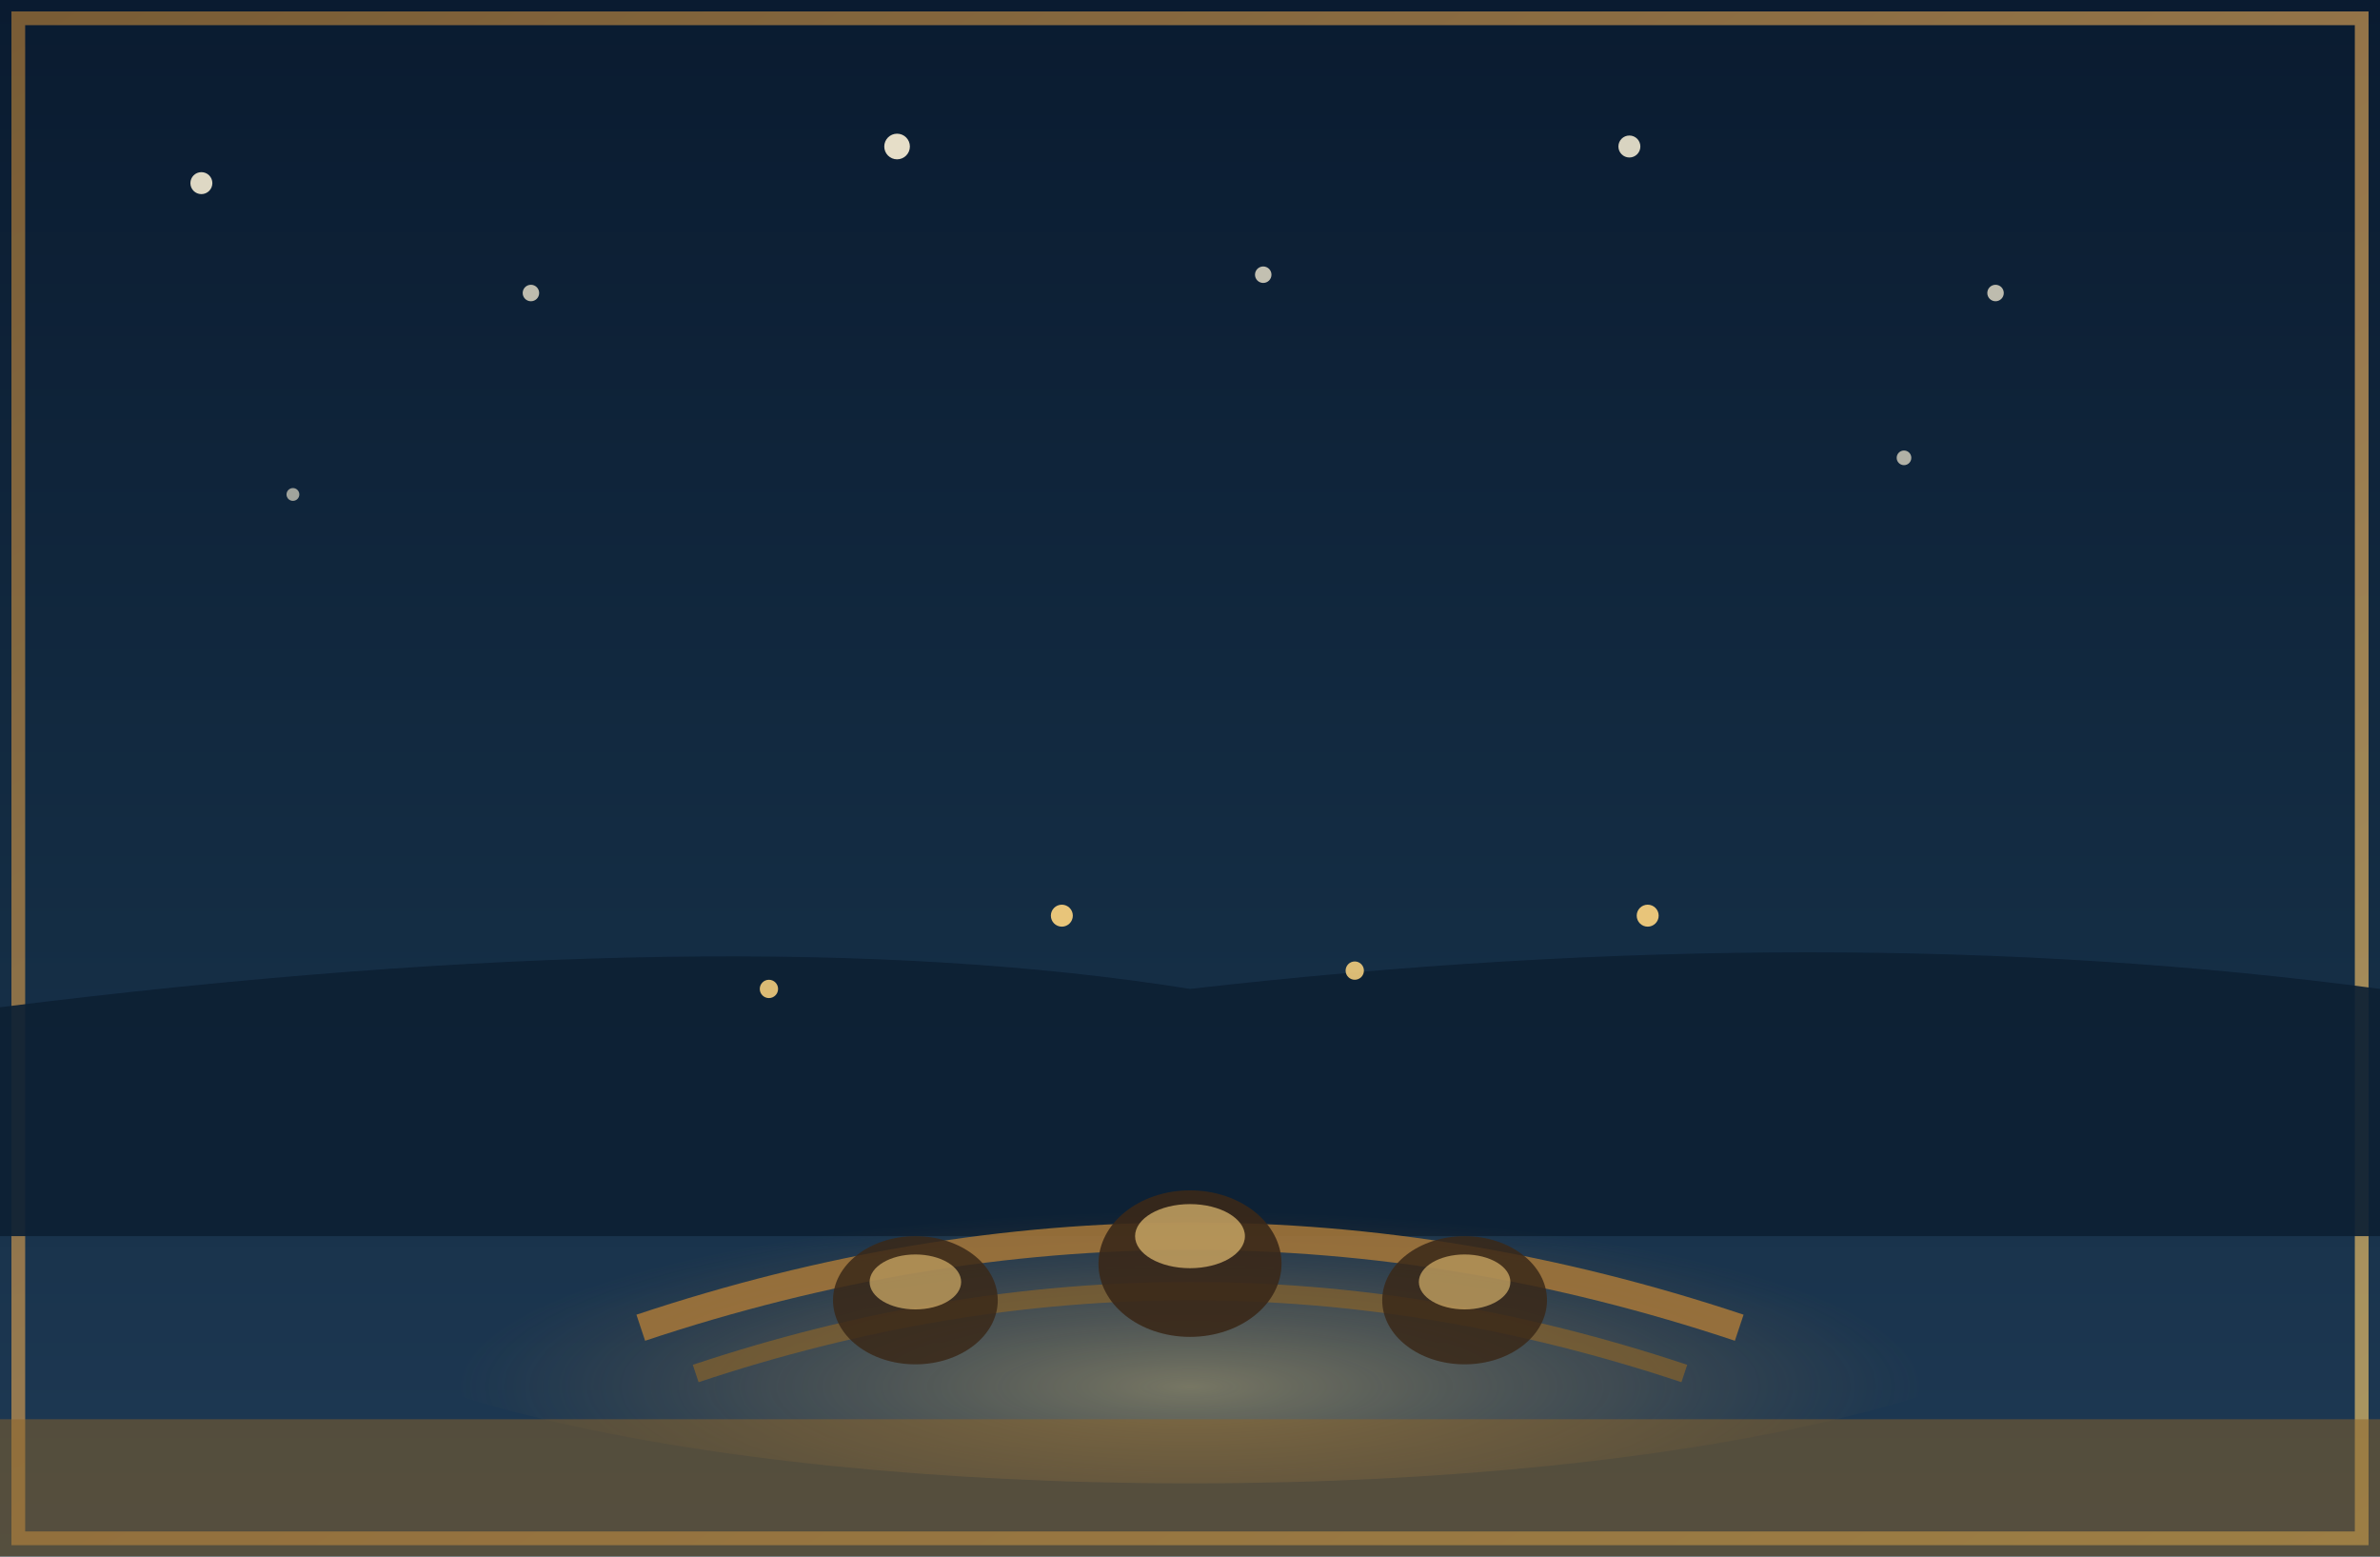
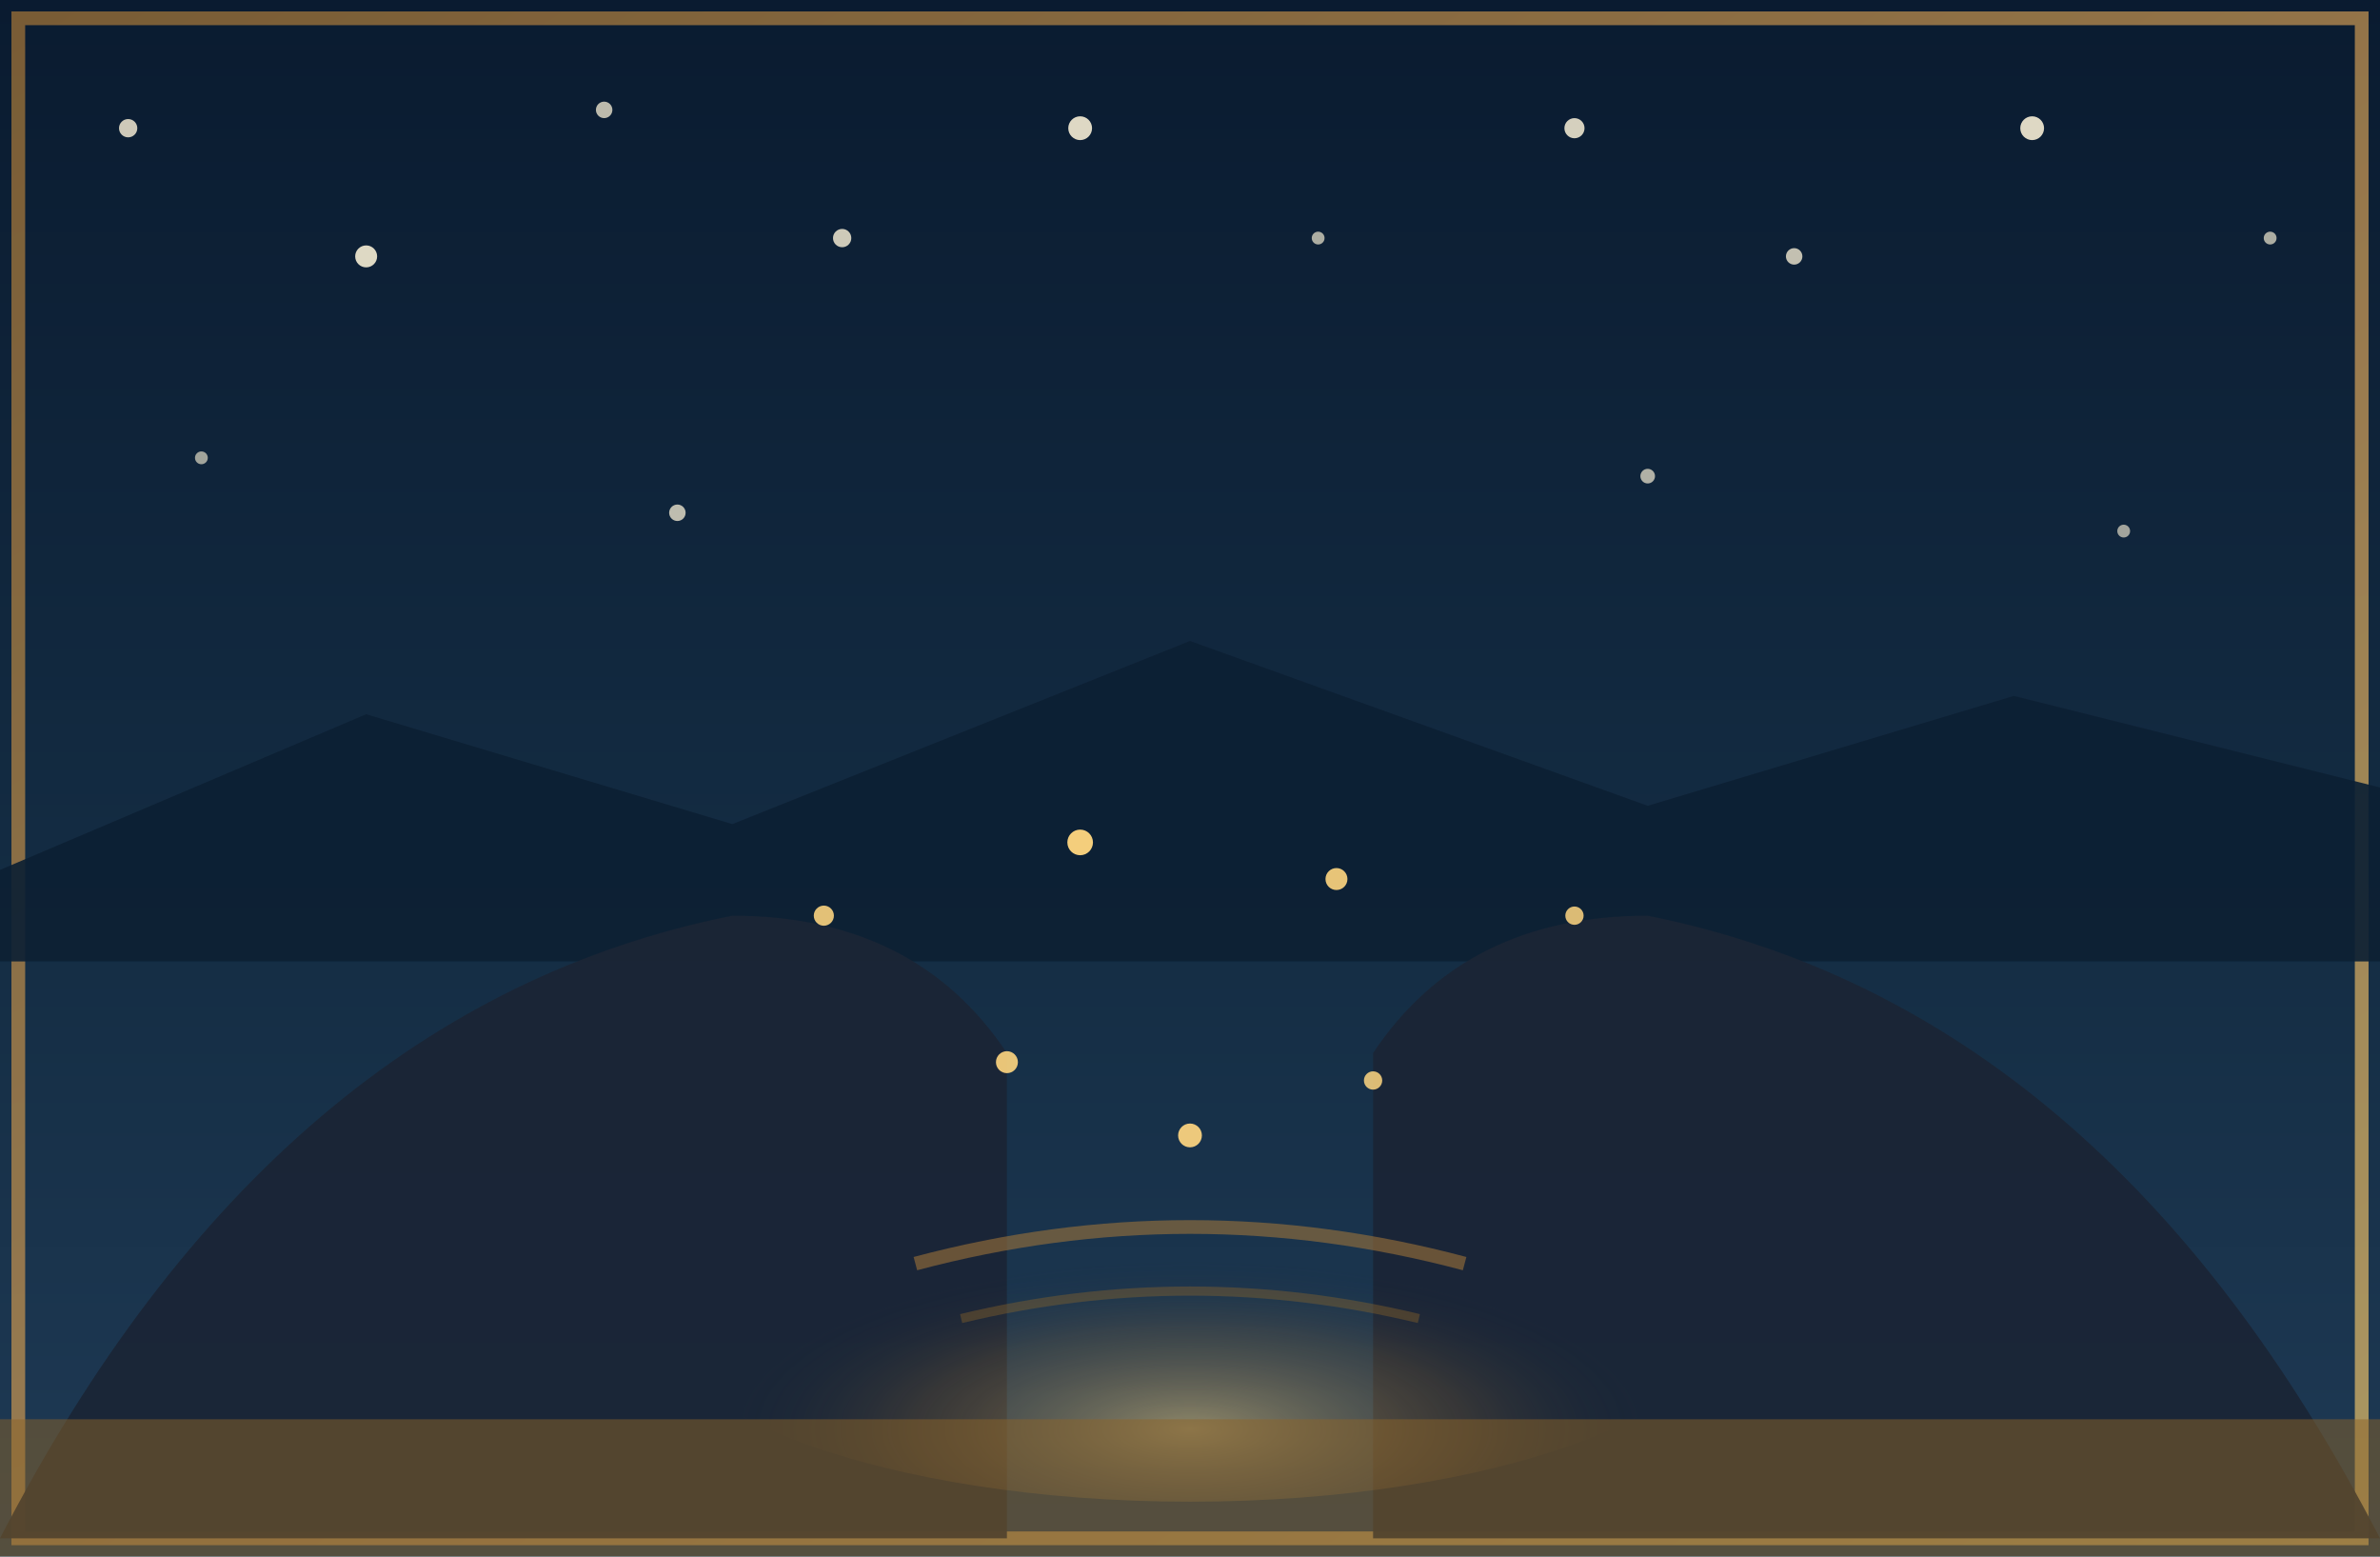
<svg xmlns="http://www.w3.org/2000/svg" width="260" height="170" viewBox="0 0 260 170" preserveAspectRatio="xMidYMid slice">
  <defs>
    <linearGradient id="nsSky" x1="0" y1="0" x2="0" y2="1">
      <stop offset="0%" stop-color="#0a1b30" />
      <stop offset="60%" stop-color="#142d44" />
      <stop offset="100%" stop-color="#1f3a55" />
    </linearGradient>
    <linearGradient id="nsFrame" x1="0" y1="0" x2="1" y2="1">
      <stop offset="0%" stop-color="#a87838" />
      <stop offset="60%" stop-color="#d4a058" />
      <stop offset="100%" stop-color="#e8c068" />
    </linearGradient>
-     <radialGradient id="nsNest" cx="50%" cy="78%" r="40%">
-       <stop offset="0%" stop-color="#ffd680" stop-opacity="0.40" />
-       <stop offset="60%" stop-color="#d4a058" stop-opacity="0.18" />
-       <stop offset="100%" stop-color="#a87838" stop-opacity="0" />
+     <radialGradient id="nsValley" cx="50%" cy="82%" r="42%">
+       <stop offset="0%" stop-color="#ffd680" stop-opacity="0.50" />
+       <stop offset="60%" stop-color="#a87838" stop-opacity="0.20" />
+       <stop offset="100%" stop-color="#1a2535" stop-opacity="0" />
    </radialGradient>
  </defs>
  <rect width="260" height="170" fill="url(#nsSky)" />
  <rect x="2" y="2" width="256" height="166" fill="none" stroke="url(#nsFrame)" stroke-width="1.5" opacity="0.70" />
  <g fill="#f0e8d0">
-     <circle cx="22" cy="20" r="1.2" opacity="0.92" />
-     <circle cx="58" cy="32" r="0.9" opacity="0.78" />
-     <circle cx="98" cy="16" r="1.4" opacity="0.95" />
-     <circle cx="138" cy="30" r="0.9" opacity="0.80" />
-     <circle cx="178" cy="16" r="1.2" opacity="0.90" />
-     <circle cx="218" cy="32" r="0.9" opacity="0.78" />
-     <circle cx="32" cy="54" r="0.7" opacity="0.65" />
-     <circle cx="208" cy="50" r="0.8" opacity="0.72" />
+     <circle cx="14" cy="14" r="1.0" opacity="0.85" />
+     <circle cx="40" cy="28" r="1.2" opacity="0.92" />
+     <circle cx="66" cy="12" r="0.9" opacity="0.78" />
+     <circle cx="92" cy="26" r="1.0" opacity="0.85" />
+     <circle cx="118" cy="14" r="1.3" opacity="0.92" />
+     <circle cx="144" cy="26" r="0.7" opacity="0.70" />
+     <circle cx="172" cy="14" r="1.1" opacity="0.88" />
+     <circle cx="196" cy="28" r="0.9" opacity="0.80" />
+     <circle cx="222" cy="14" r="1.3" opacity="0.92" />
+     <circle cx="248" cy="26" r="0.7" opacity="0.70" />
+     <circle cx="22" cy="50" r="0.7" opacity="0.65" />
+     <circle cx="74" cy="56" r="0.9" opacity="0.78" />
+     <circle cx="180" cy="52" r="0.8" opacity="0.72" />
+     <circle cx="232" cy="58" r="0.7" opacity="0.65" />
  </g>
-   <path d="M 0 110 Q 80 100, 130 108 Q 200 100, 260 108 L 260 135 L 0 135 Z" fill="#0c1f33" opacity="0.92" />
-   <ellipse cx="130" cy="138" rx="100" ry="24" fill="url(#nsNest)" />
-   <path d="M 70 145 Q 130 125, 190 145" stroke="#a87838" stroke-width="3" fill="none" opacity="0.85" />
-   <path d="M 76 150 Q 130 132, 184 150" stroke="#8c6428" stroke-width="2" fill="none" opacity="0.65" />
-   <g>
-     <ellipse cx="100" cy="142" rx="9" ry="7" fill="#3a2818" opacity="0.85" />
-     <ellipse cx="100" cy="140" rx="5" ry="3" fill="#ffd680" opacity="0.55" />
-     <ellipse cx="130" cy="138" rx="10" ry="8" fill="#3a2818" opacity="0.90" />
-     <ellipse cx="130" cy="135" rx="6" ry="3.5" fill="#ffd680" opacity="0.60" />
-     <ellipse cx="160" cy="142" rx="9" ry="7" fill="#3a2818" opacity="0.85" />
-     <ellipse cx="160" cy="140" rx="5" ry="3" fill="#ffd680" opacity="0.55" />
-   </g>
+   <path d="M 0 95 L 40 78 L 80 90 L 130 70 L 180 88 L 220 76 L 260 86 L 260 105 L 0 105 Z" fill="#0c1f33" opacity="0.92" />
+   <path d="M 0 168 Q 30 110, 80 100 Q 100 100, 110 115 L 110 168 Z" fill="#1a2535" opacity="0.95" />
+   <path d="M 260 168 Q 230 110, 180 100 Q 160 100, 150 115 L 150 168 Z" fill="#1a2535" opacity="0.95" />
+   <ellipse cx="130" cy="142" rx="60" ry="22" fill="url(#nsValley)" />
+   <path d="M 100 138 Q 130 130, 160 138" stroke="#a87838" stroke-width="1.5" fill="none" opacity="0.55" />
+   <path d="M 105 144 Q 130 138, 155 144" stroke="#8c6428" stroke-width="1" fill="none" opacity="0.40" />
  <g fill="#ffd680">
-     <circle cx="84" cy="108" r="1" opacity="0.85" />
-     <circle cx="116" cy="100" r="1.2" opacity="0.90" />
-     <circle cx="148" cy="106" r="1" opacity="0.85" />
-     <circle cx="180" cy="100" r="1.2" opacity="0.90" />
+     <circle cx="90" cy="100" r="1.1" opacity="0.88" />
+     <circle cx="118" cy="92" r="1.4" opacity="0.95" />
+     <circle cx="146" cy="96" r="1.2" opacity="0.90" />
+     <circle cx="172" cy="100" r="1.0" opacity="0.85" />
+     <circle cx="110" cy="116" r="1.2" opacity="0.90" />
+     <circle cx="150" cy="118" r="1.0" opacity="0.85" />
+     <circle cx="130" cy="124" r="1.3" opacity="0.92" />
  </g>
  <rect x="0" y="155" width="260" height="15" fill="#8c6428" opacity="0.50" />
</svg>
